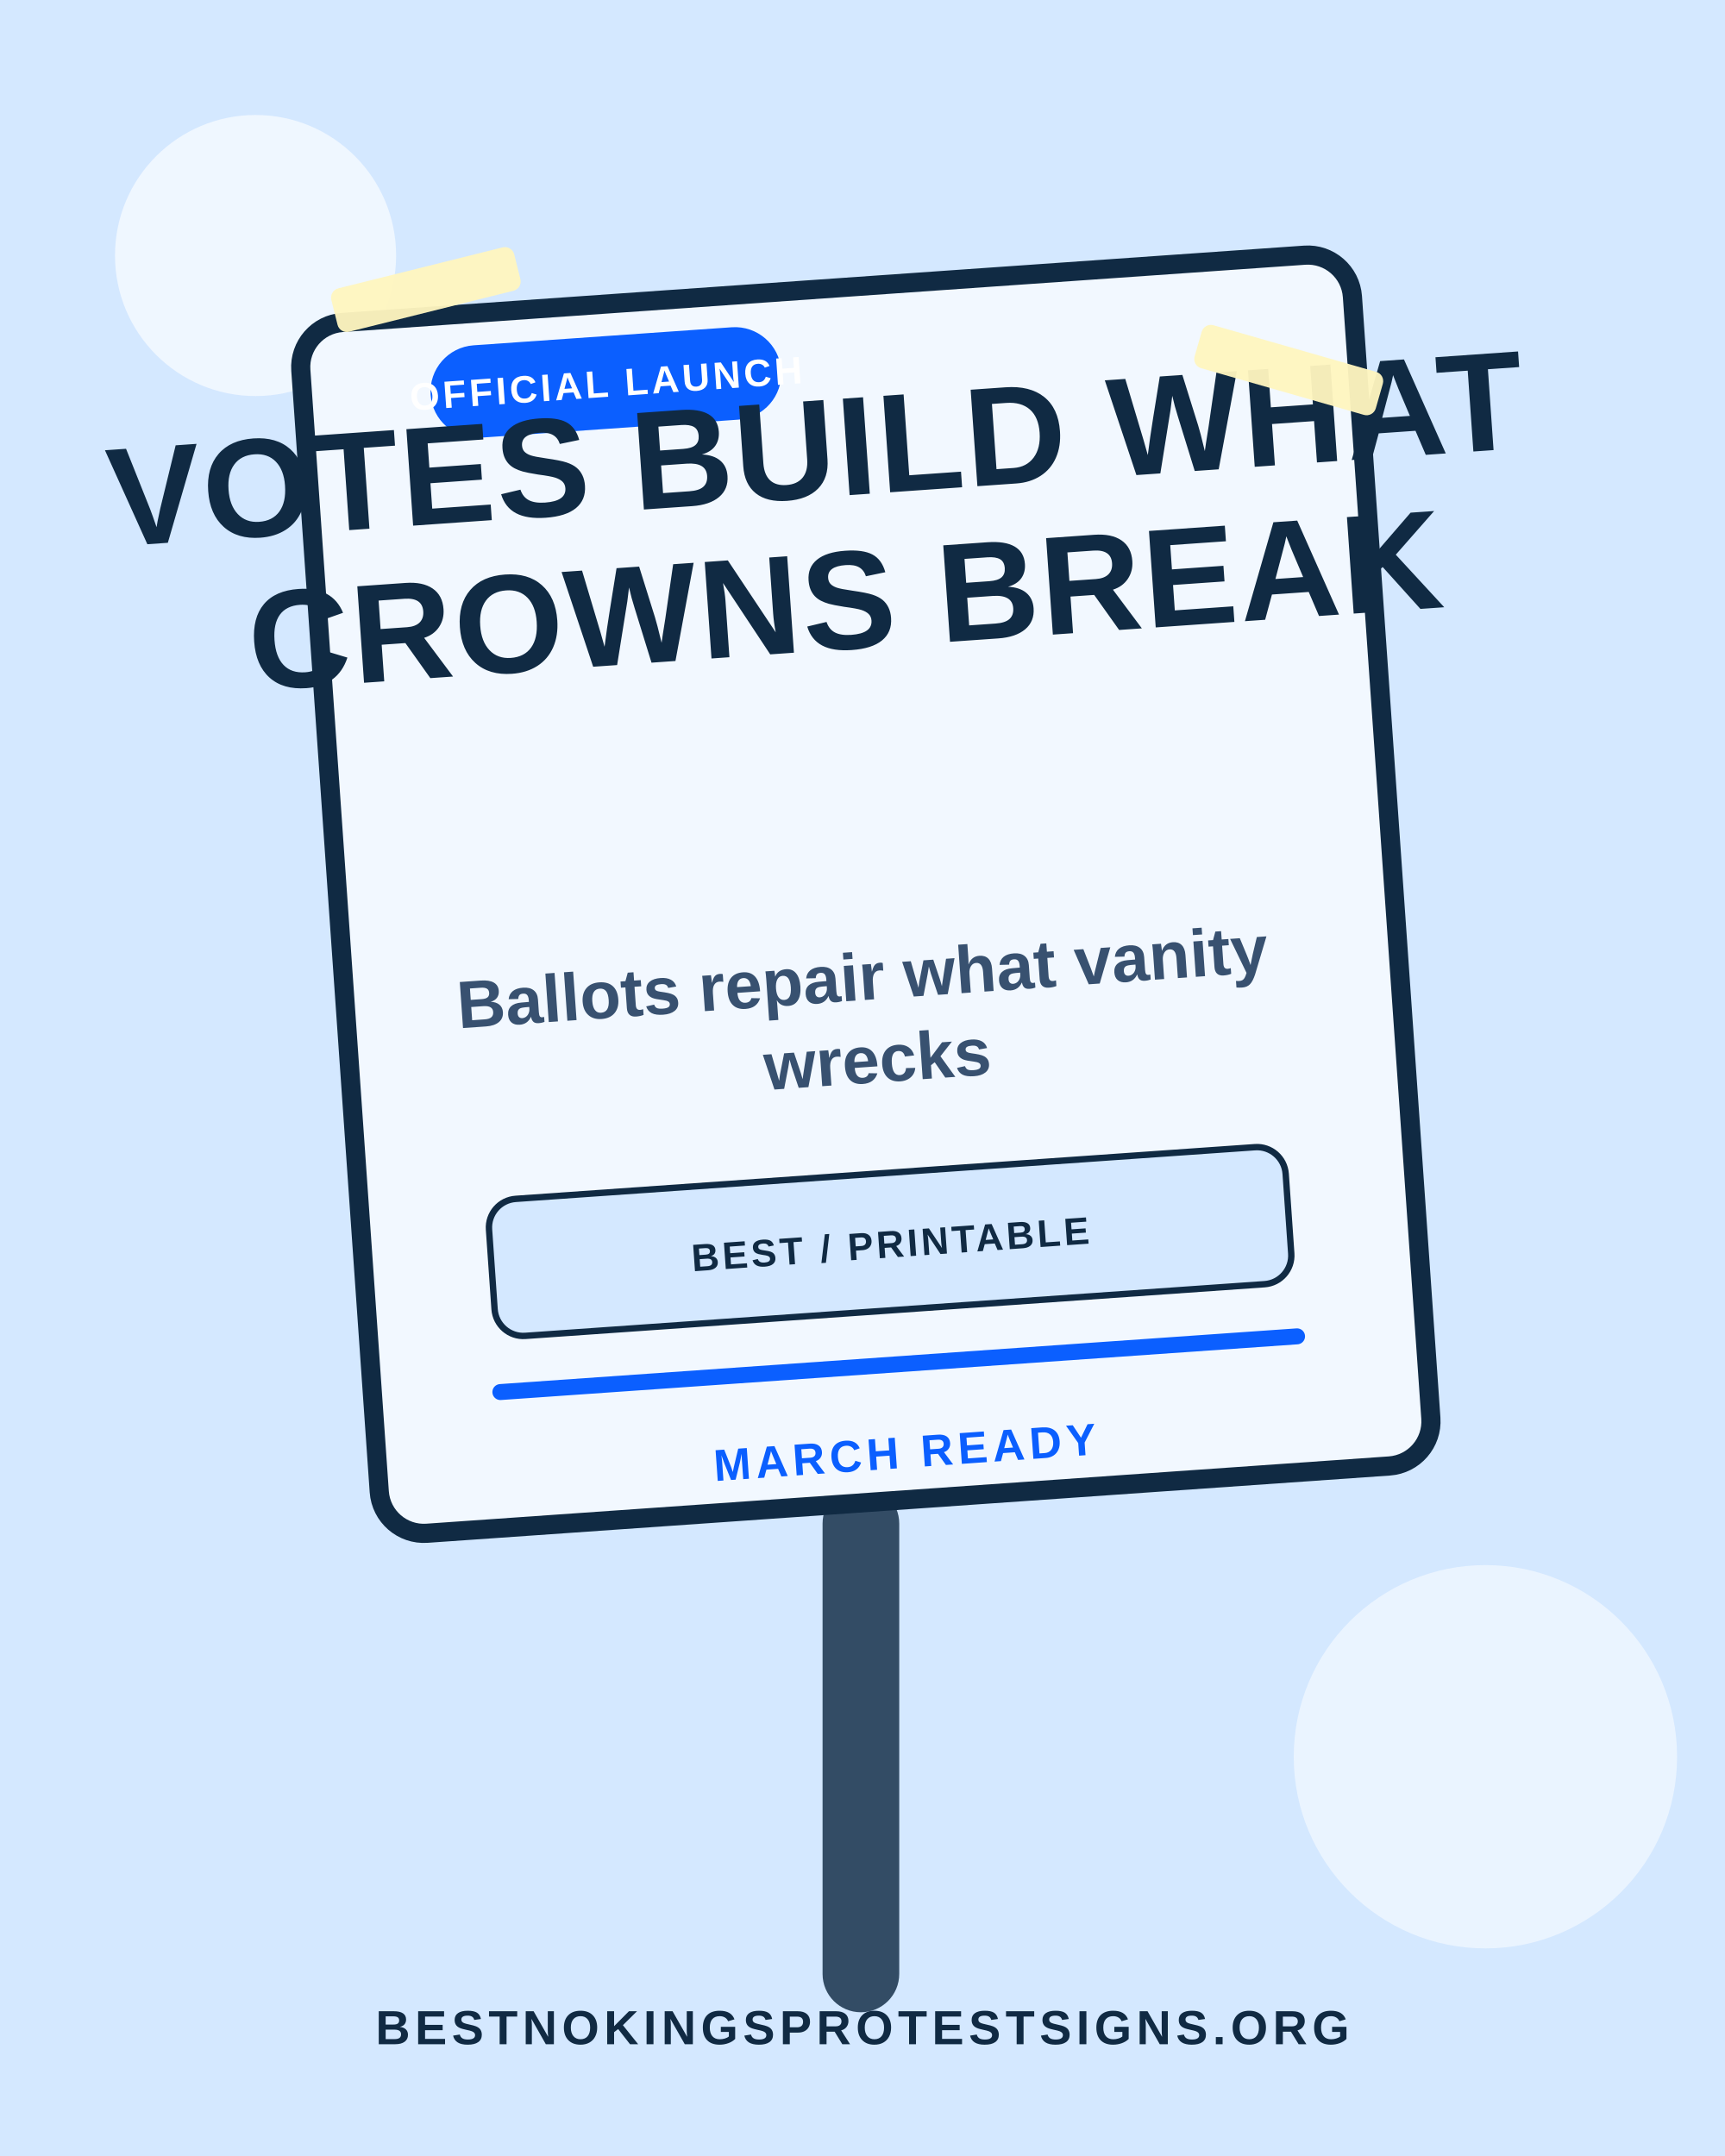
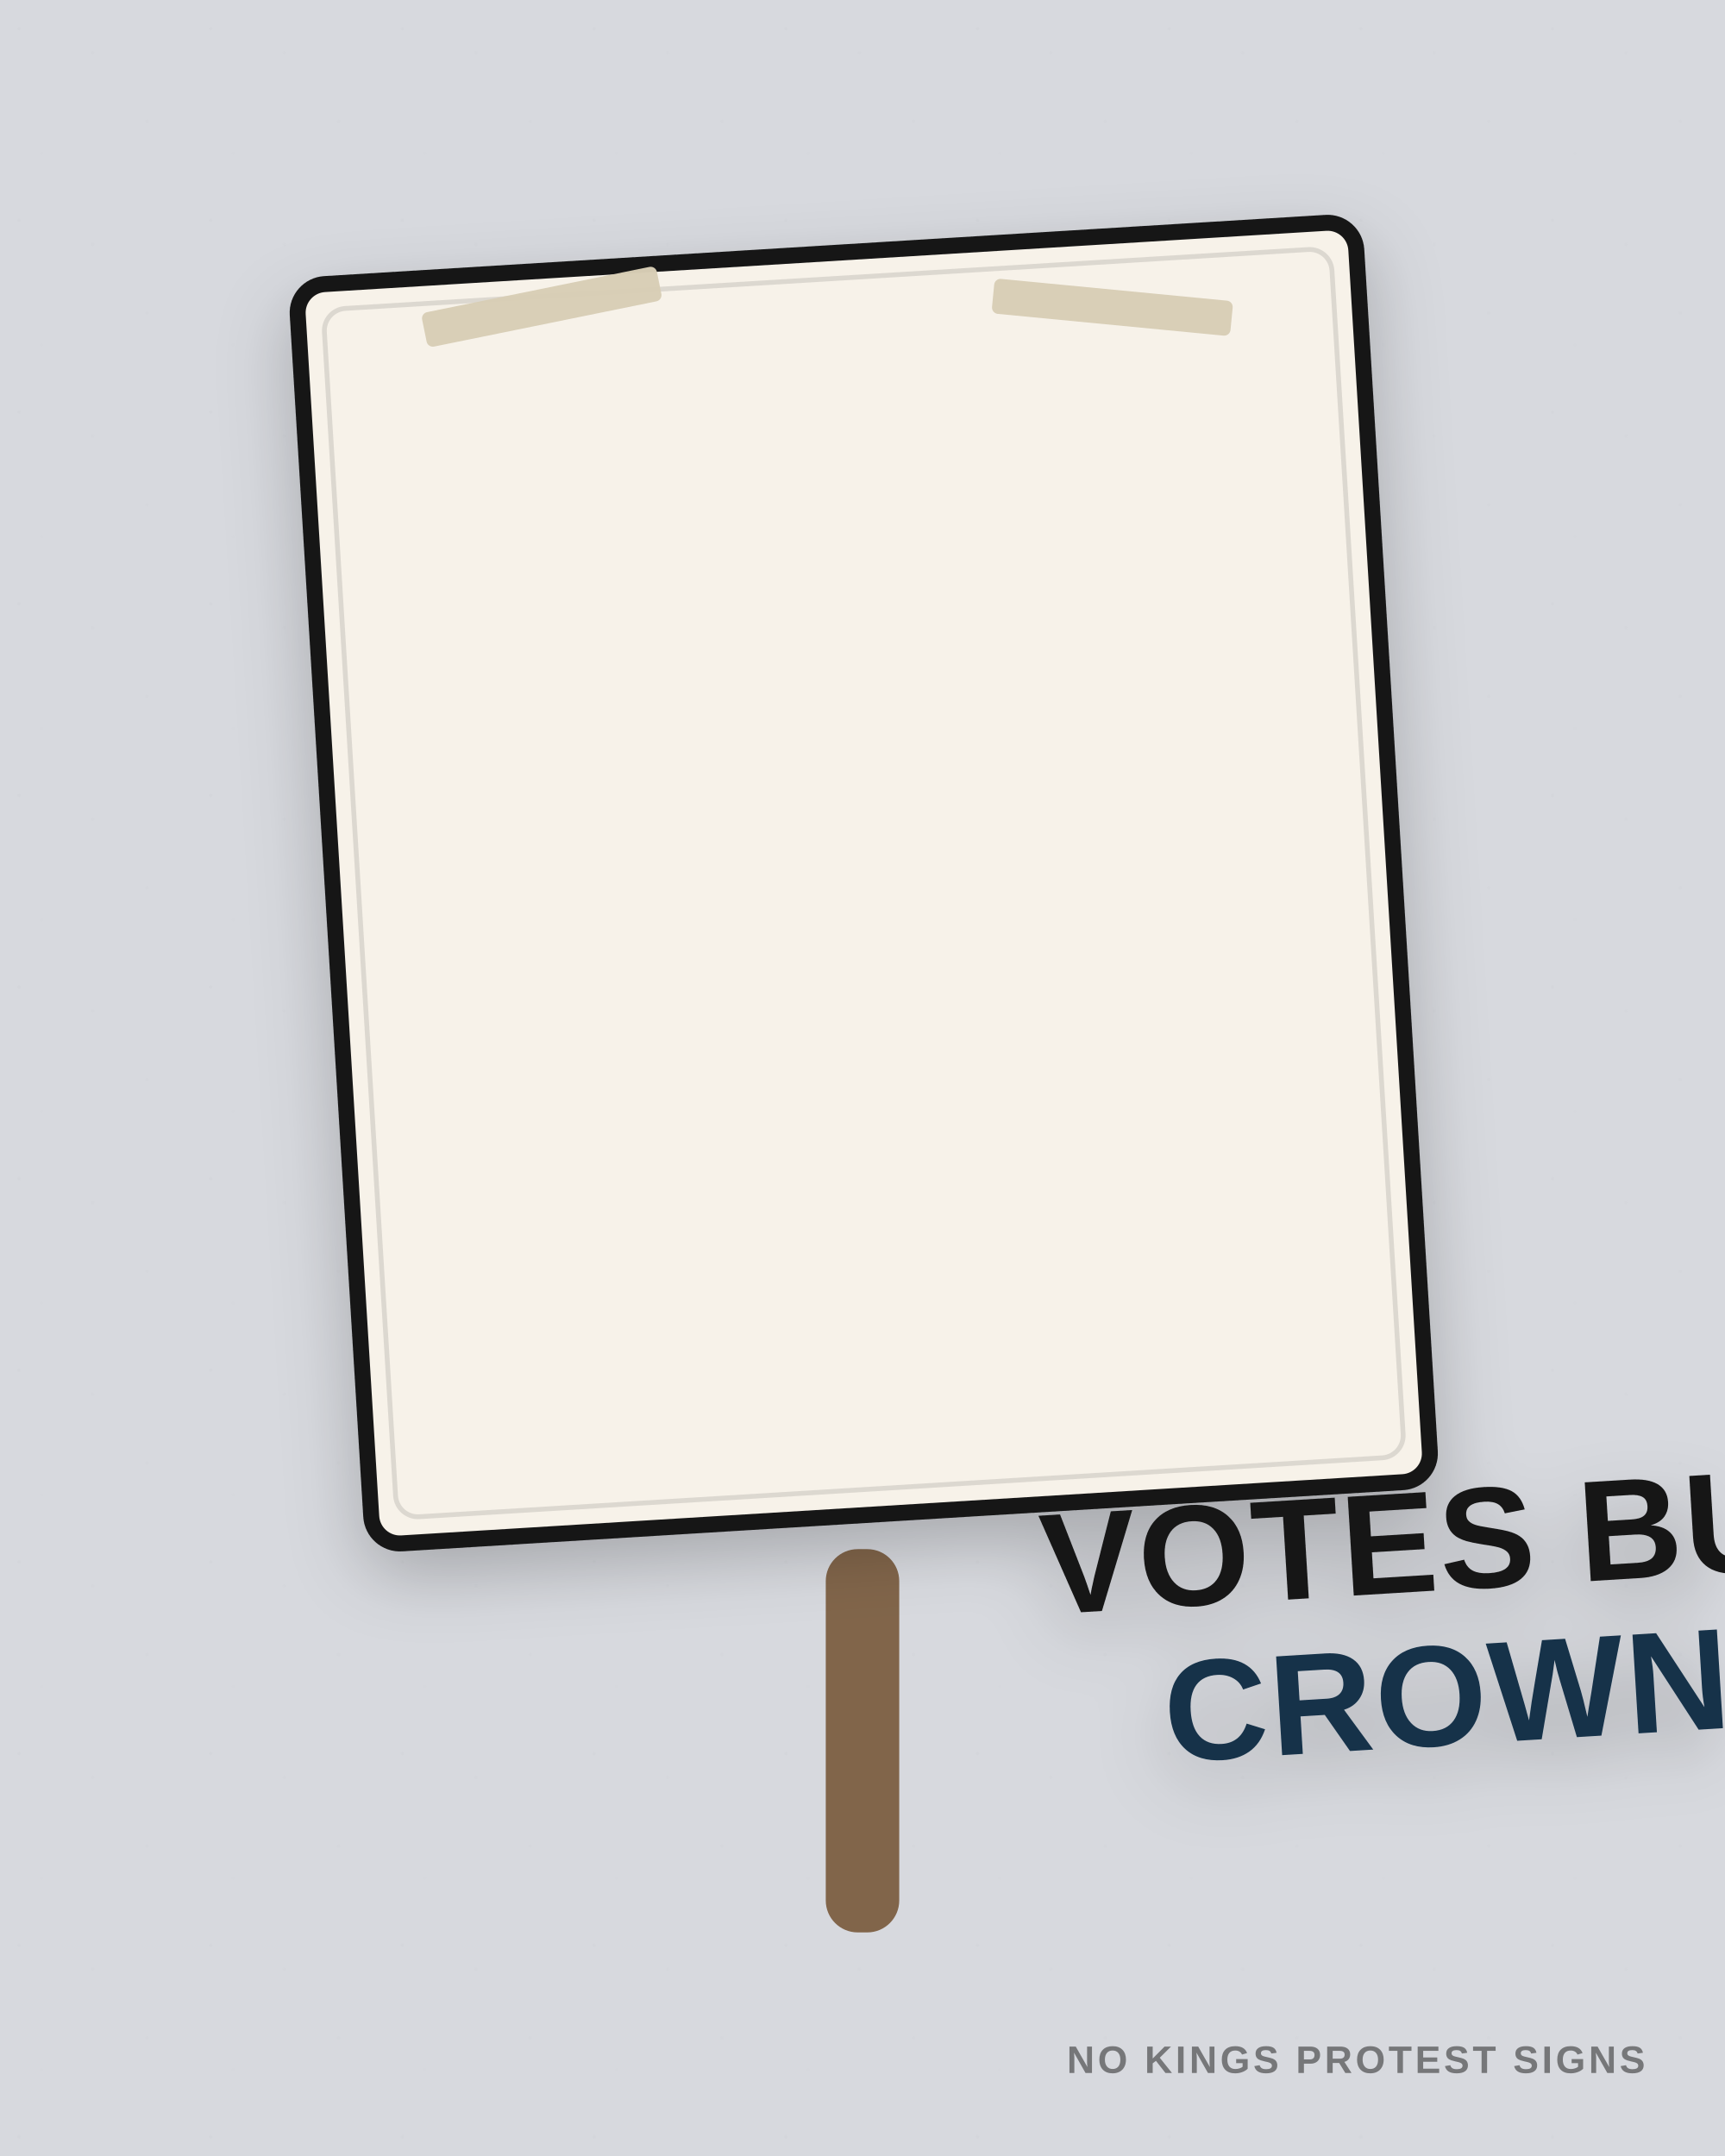
<svg xmlns="http://www.w3.org/2000/svg" width="1080" height="1350" viewBox="0 0 1080 1350" role="img" aria-labelledby="title desc">
-   <rect width="1080" height="1350" fill="#D4E8FF" />
-   <circle cx="160" cy="160" r="88" fill="#F2F8FF" opacity="0.9" />
-   <circle cx="930" cy="1100" r="120" fill="#F2F8FF" opacity="0.75" />
-   <rect x="515" y="930" width="48" height="330" rx="24" fill="#102A43" opacity="0.82" />
-   <g transform="translate(540 530) rotate(-4)">
-     <rect x="-330" y="-350" width="660" height="760" rx="28" fill="#F2F8FF" stroke="#102A43" stroke-width="12" />
-     <rect x="-250" y="-330" width="220" height="58" rx="29" fill="#0B5FFF" />
-     <text x="-140" y="-292" text-anchor="middle" font-family="Arial, Helvetica, sans-serif" font-size="24" font-weight="700" fill="#FFFFFF" letter-spacing="2">OFFICIAL LAUNCH</text>
-     <text x="0" y="-220" text-anchor="middle" font-family="Arial, Helvetica, sans-serif" font-size="88" font-weight="800" fill="#102A43" letter-spacing="1">
-       <tspan x="0" dy="0">VOTES BUILD WHAT</tspan>
-       <tspan x="0" dy="96">CROWNS BREAK</tspan>
-     </text>
-     <text x="0" y="96" text-anchor="middle" font-family="Arial, Helvetica, sans-serif" font-size="42" font-weight="600" fill="#385170">
-       <tspan x="0" dy="0">Ballots repair what vanity</tspan>
-       <tspan x="0" dy="52">wrecks</tspan>
-     </text>
-     <rect x="-250" y="205" width="500" height="86" rx="18" fill="#D4E8FF" stroke="#102A43" stroke-width="4" />
-     <text x="0" y="258" text-anchor="middle" font-family="Arial, Helvetica, sans-serif" font-size="24" font-weight="700" fill="#102A43" letter-spacing="2">BEST / PRINTABLE</text>
-     <line x1="-250" y1="325" x2="250" y2="325" stroke="#0B5FFF" stroke-width="10" stroke-linecap="round" />
-     <text x="0" y="390" text-anchor="middle" font-family="Arial, Helvetica, sans-serif" font-size="28" font-weight="700" fill="#0B5FFF" letter-spacing="3">MARCH READY</text>
+   <defs>
+     <filter id="shadow" x="-20%" y="-20%" width="140%" height="140%">
+       <feDropShadow dx="0" dy="16" stdDeviation="22" flood-color="#000000" flood-opacity="0.22" />
+     </filter>
+     <pattern id="grain" width="120" height="120" patternUnits="userSpaceOnUse">
+       <circle cx="12" cy="18" r="1.1" fill="#000" opacity="0.13" />
+       <circle cx="58" cy="33" r="1.2" fill="#000" opacity="0.08" />
+       <circle cx="92" cy="76" r="1.1" fill="#000" opacity="0.1" />
+       <circle cx="26" cy="96" r="1" fill="#000" opacity="0.07" />
+     </pattern>
+   </defs>
+   <rect width="1080" height="1350" fill="#d7d9de" />
+   <rect width="1080" height="1350" fill="url(#grain)" opacity="0.08" />
+   <rect x="517" y="970" width="46" height="240" rx="20" fill="#7a5b3e" opacity="0.92" />
+   <g transform="translate(540 540) rotate(-3.5)" filter="url(#shadow)">
+     <rect x="-332" y="-382" width="664" height="790" rx="18" fill="#f7f2e9" stroke="#181818" stroke-width="10" />
+     <rect x="-316" y="-366" width="632" height="758" rx="14" fill="none" stroke="rgba(24,24,24,0.12)" stroke-width="3" />
+     <rect x="-255" y="-360" width="150" height="22" rx="4" fill="#d8ceb6" opacity="0.98" transform="rotate(-8 -255 -360)" />
+     <rect x="105" y="-360" width="150" height="22" rx="4" fill="#d8ceb6" opacity="0.98" transform="rotate(9 105 -360)" />
+     <text x="540" y="477" text-anchor="middle" font-family="Arial Black, Arial, Helvetica, sans-serif" font-size="90" font-weight="900" fill="#171717" letter-spacing="1.2">VOTES BUILD WHAT</text>
+     <text x="540" y="574" text-anchor="middle" font-family="Arial Black, Arial, Helvetica, sans-serif" font-size="90" font-weight="900" fill="#19324a" letter-spacing="1.2">CROWNS BREAK</text>
  </g>
-   <rect x="206" y="182" width="118" height="28" rx="6" fill="#FFF6BF" opacity="0.95" transform="rotate(-14 206 182)" />
-   <rect x="754" y="202" width="118" height="28" rx="6" fill="#FFF6BF" opacity="0.95" transform="rotate(16 754 202)" />
-   <text x="540" y="1280" text-anchor="middle" font-family="Arial, Helvetica, sans-serif" font-size="30" font-weight="700" fill="#102A43" letter-spacing="3">BESTNOKINGSPROTESTSIGNS.ORG</text>
+   <text x="1030" y="1298" text-anchor="end" font-family="Arial, Helvetica, sans-serif" font-size="24" font-weight="700" fill="#262626" opacity="0.55" letter-spacing="2">NO KINGS PROTEST SIGNS</text>
</svg>
